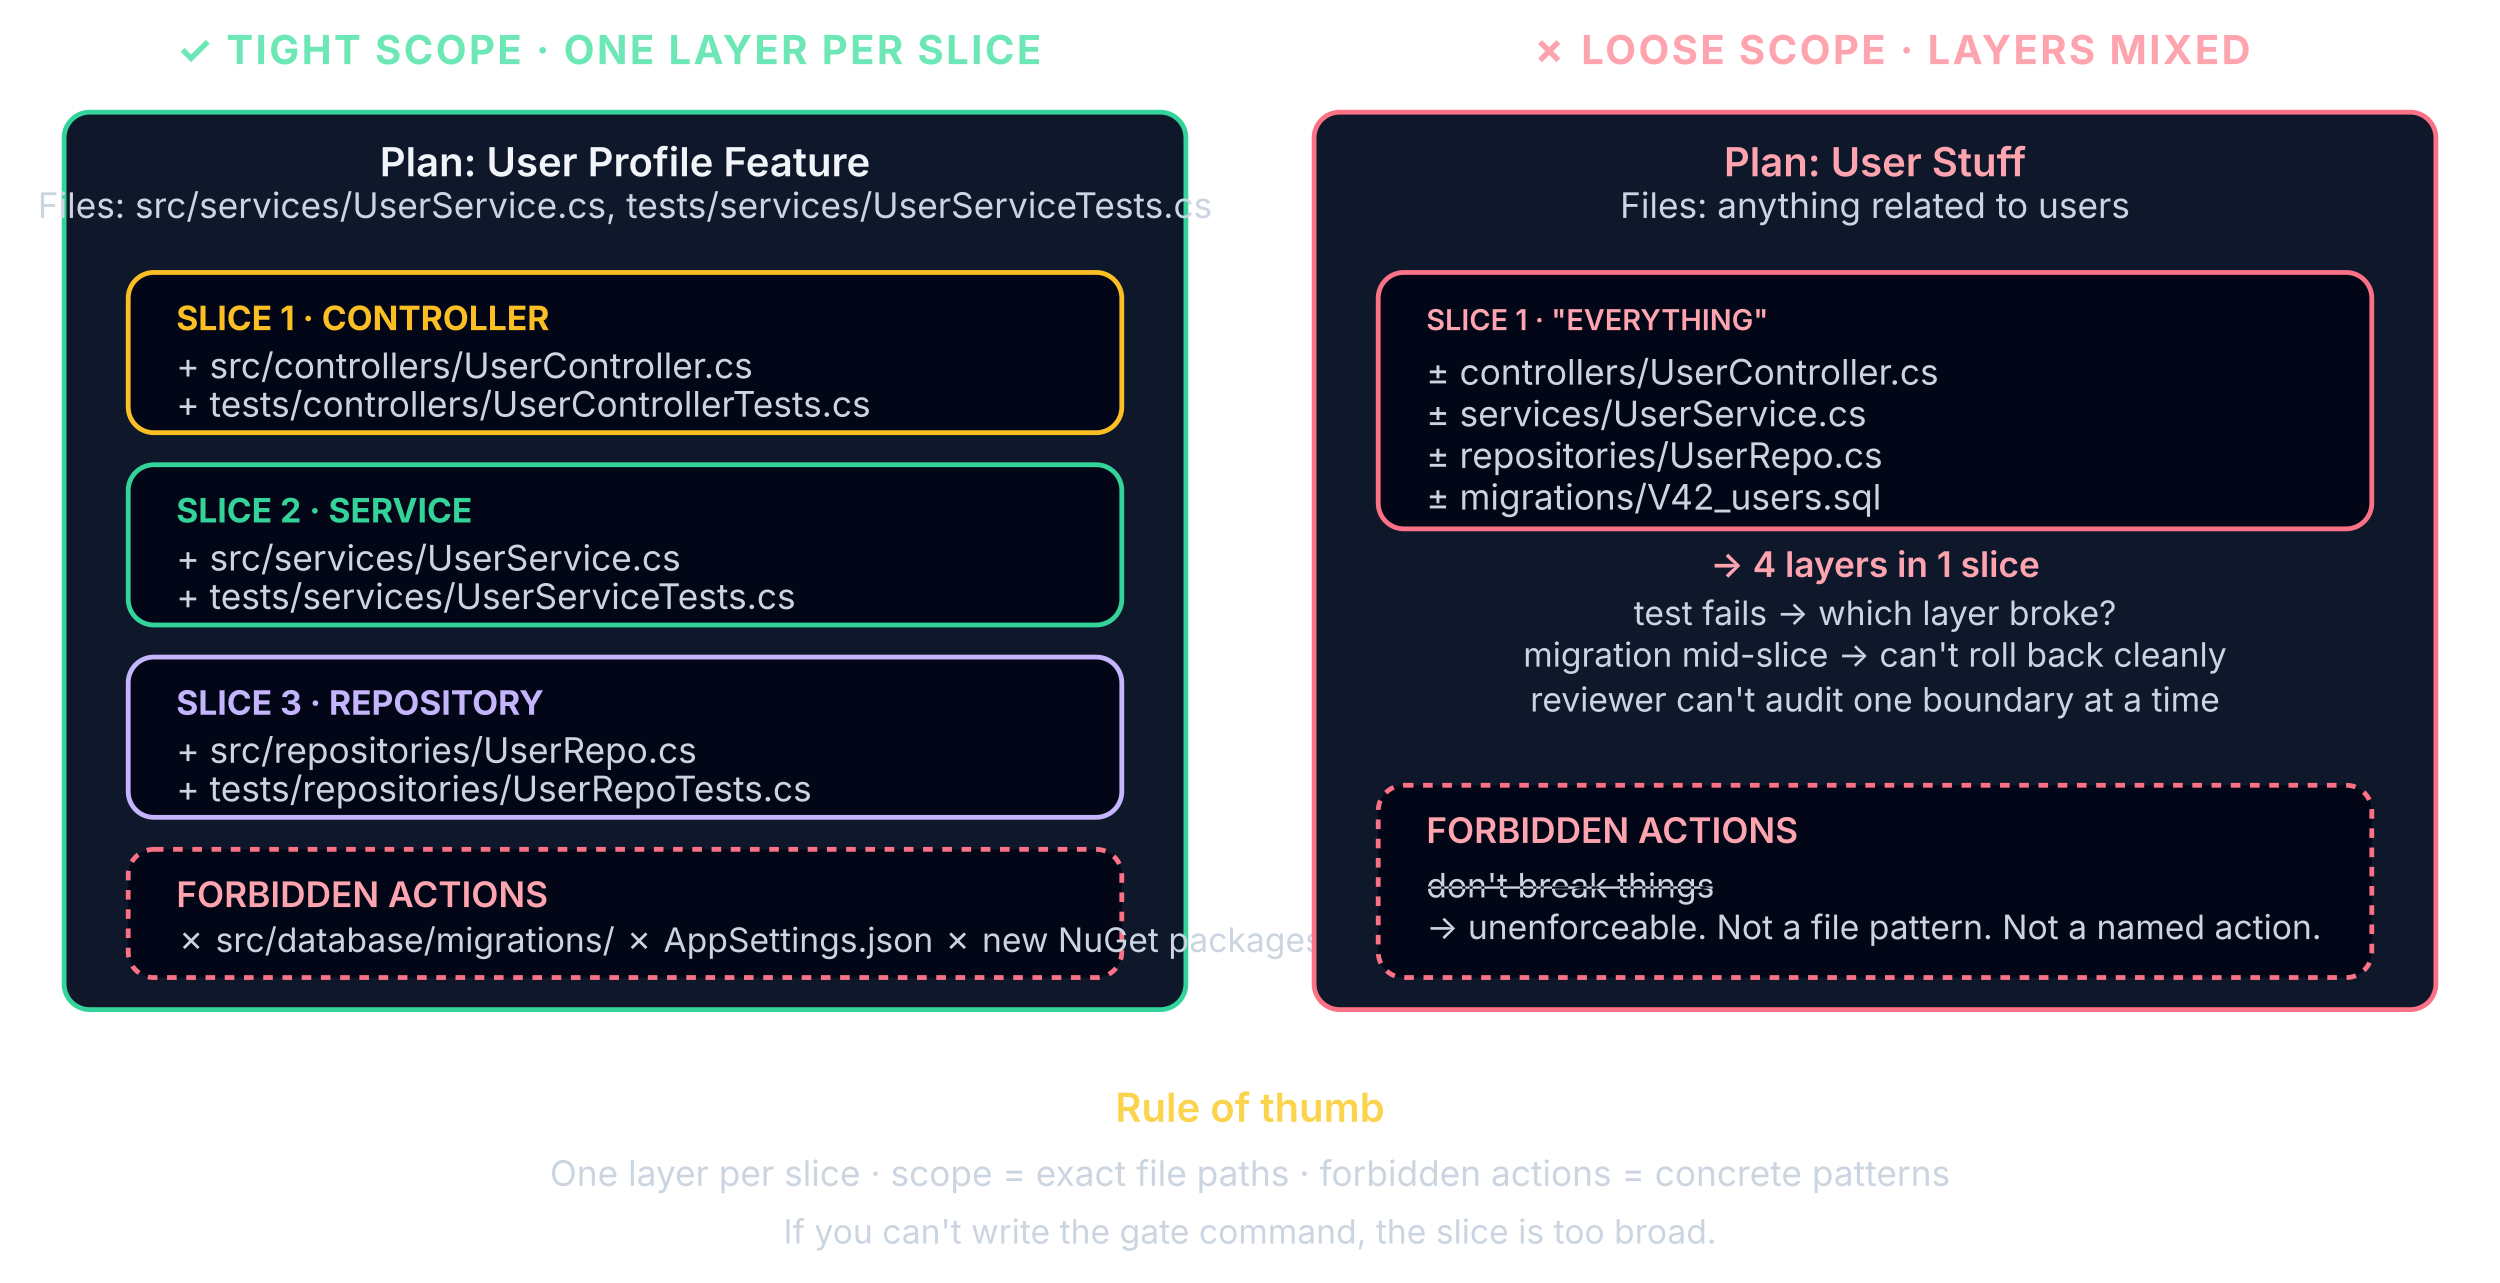
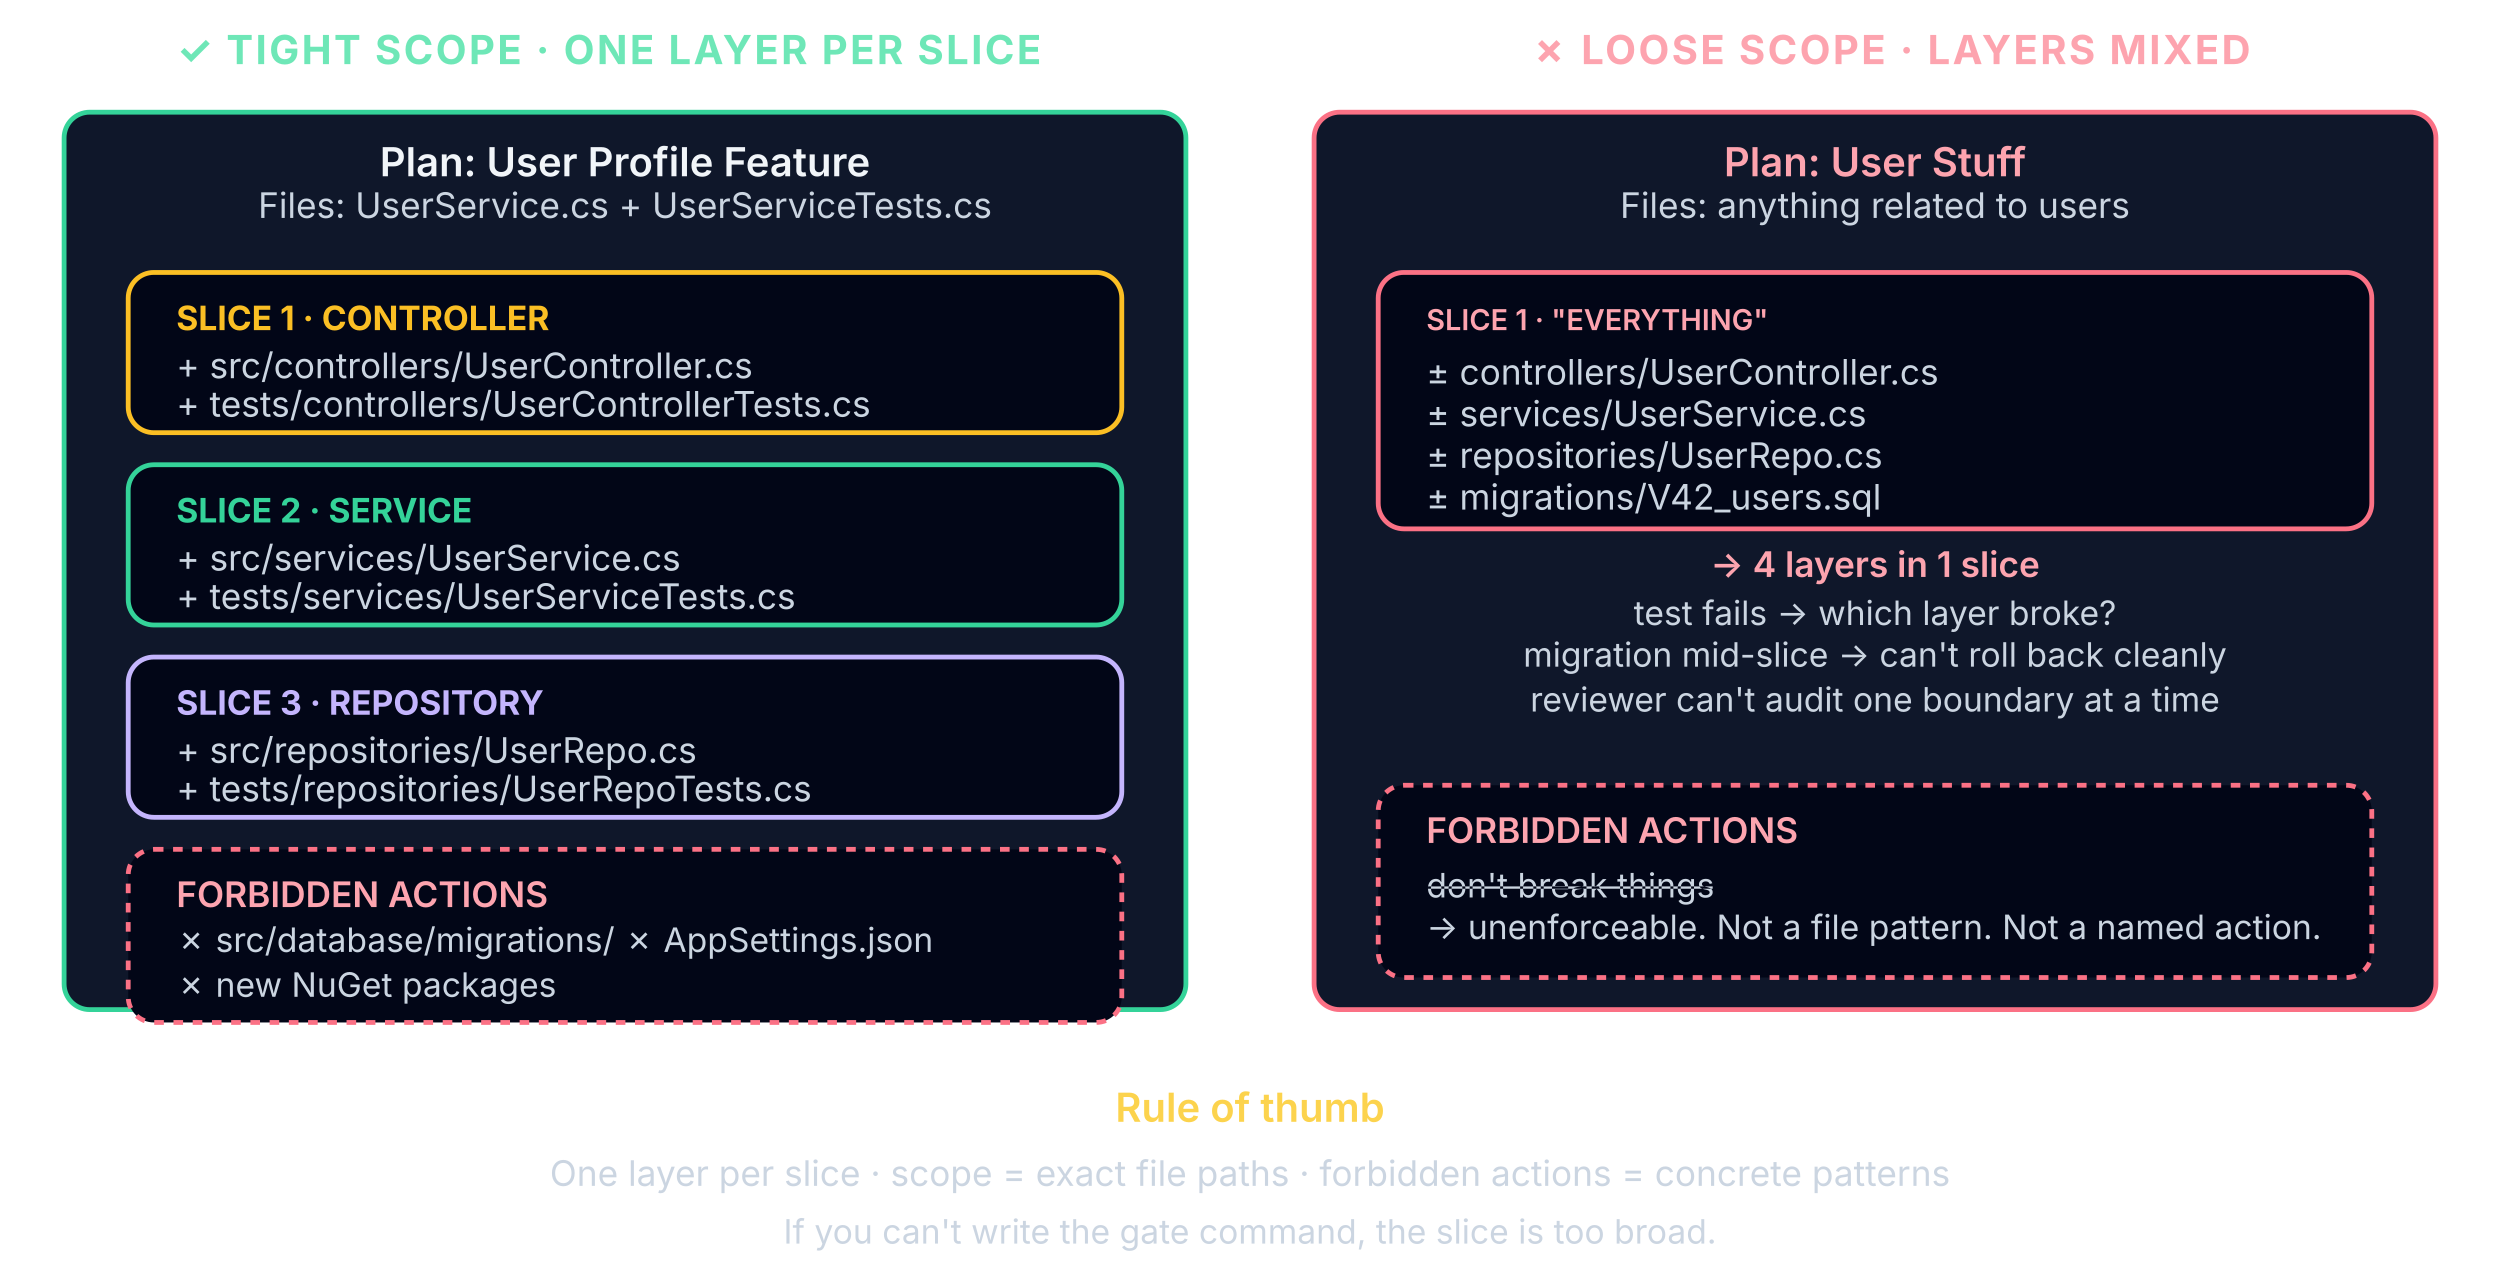
<svg xmlns="http://www.w3.org/2000/svg" viewBox="0 0 780 400" fill="none">
  <style>
    text { font-family: 'Inter', sans-serif; }
    .node { rx: 8; ry: 8; stroke-width: 1.5; }
    .arrow { stroke: #64748b; stroke-width: 1.5; fill: none; marker-end: url(#scah); }
    .label { font-size: 11.5px; fill: #cbd5e1; }
    .small { font-size: 11px; fill: #cbd5e1; }
    .tiny { font-size: 10.5px; fill: #cbd5e1; }
    .title { font-size: 12.5px; fill: #f1f5f9; font-weight: 600; }
    .panel { font-size: 12.5px; font-weight: 700; text-transform: uppercase; letter-spacing: 0.06em; }
    .ok { fill: #6ee7b7; }
    .bad { fill: #fda4af; }
    .warn { fill: #fcd34d; }
    .layer-c { fill: #fbbf24; font-size: 10.5px; font-weight: 700; }
    .layer-s { fill: #34d399; font-size: 10.5px; font-weight: 700; }
    .layer-r { fill: #c4b5fd; font-size: 10.5px; font-weight: 700; }
    .strike { text-decoration: line-through; }
  </style>
  <defs>
    <marker id="scah" markerWidth="8" markerHeight="6" refX="7" refY="3" orient="auto">
      <path d="M0,0 L8,3 L0,6" fill="#64748b" />
    </marker>
  </defs>
  <text x="190" y="20" class="panel ok" text-anchor="middle">✓ TIGHT SCOPE · ONE LAYER PER SLICE</text>
  <rect x="20" y="35" width="350" height="280" class="node" fill="#0f172a" stroke="#34d399" stroke-width="2" />
  <text x="195" y="55" class="title" text-anchor="middle">Plan: User Profile Feature</text>
-   <text x="195" y="68" class="small" text-anchor="middle">Files: src/services/UserService.cs, tests/services/UserServiceTests.cs</text>
+   <text x="195" y="68" class="small" text-anchor="middle">Files: UserService.cs + UserServiceTests.cs</text>
  <rect x="40" y="85" width="310" height="50" class="node" fill="#020617" stroke="#fbbf24" />
  <text x="55" y="103" class="layer-c">SLICE 1 · CONTROLLER</text>
  <text x="55" y="118" class="small">+ src/controllers/UserController.cs</text>
  <text x="55" y="130" class="small">+ tests/controllers/UserControllerTests.cs</text>
  <rect x="40" y="145" width="310" height="50" class="node" fill="#020617" stroke="#34d399" />
  <text x="55" y="163" class="layer-s">SLICE 2 · SERVICE</text>
  <text x="55" y="178" class="small">+ src/services/UserService.cs</text>
  <text x="55" y="190" class="small">+ tests/services/UserServiceTests.cs</text>
  <rect x="40" y="205" width="310" height="50" class="node" fill="#020617" stroke="#c4b5fd" />
  <text x="55" y="223" class="layer-r">SLICE 3 · REPOSITORY</text>
  <text x="55" y="238" class="small">+ src/repositories/UserRepo.cs</text>
  <text x="55" y="250" class="small">+ tests/repositories/UserRepoTests.cs</text>
-   <rect x="40" y="265" width="310" height="40" class="node" fill="#020617" stroke="#fb7185" stroke-dasharray="3 3" />
+   <rect x="40" y="265" width="310" height="54" class="node" fill="#020617" stroke="#fb7185" stroke-dasharray="3 3" />
  <text x="55" y="283" class="small bad" font-weight="600">FORBIDDEN ACTIONS</text>
-   <text x="55" y="297" class="tiny">✗ src/database/migrations/    ✗ AppSettings.json    ✗ new NuGet packages</text>
+   <text x="55" y="297" class="tiny">✗ src/database/migrations/    ✗ AppSettings.json</text>
+   <text x="55" y="311" class="tiny">✗ new NuGet packages</text>
  <text x="590" y="20" class="panel bad" text-anchor="middle">✗ LOOSE SCOPE · LAYERS MIXED</text>
  <rect x="410" y="35" width="350" height="280" class="node" fill="#0f172a" stroke="#fb7185" stroke-width="2" />
  <text x="585" y="55" class="title bad" text-anchor="middle">Plan: User Stuff</text>
  <text x="585" y="68" class="small" text-anchor="middle">Files: anything related to users</text>
  <rect x="430" y="85" width="310" height="80" class="node" fill="#020617" stroke="#fb7185" />
  <text x="445" y="103" class="bad" font-weight="600" font-size="9">SLICE 1 · "EVERYTHING"</text>
  <text x="445" y="120" class="small">± controllers/UserController.cs</text>
  <text x="445" y="133" class="small">± services/UserService.cs</text>
  <text x="445" y="146" class="small">± repositories/UserRepo.cs</text>
  <text x="445" y="159" class="small">± migrations/V42_users.sql</text>
  <text x="585" y="180" class="bad" font-size="11" font-weight="600" text-anchor="middle">→ 4 layers in 1 slice</text>
  <text x="585" y="195" class="tiny" text-anchor="middle">test fails → which layer broke?</text>
  <text x="585" y="208" class="tiny" text-anchor="middle">migration mid-slice → can't roll back cleanly</text>
  <text x="585" y="222" class="tiny" text-anchor="middle">reviewer can't audit one boundary at a time</text>
  <rect x="430" y="245" width="310" height="60" class="node" fill="#020617" stroke="#fb7185" stroke-dasharray="3 3" />
  <text x="445" y="263" class="small bad" font-weight="600">FORBIDDEN ACTIONS</text>
  <text x="445" y="280" class="tiny strike">don't break things</text>
  <text x="445" y="293" class="tiny">→ unenforceable. Not a file pattern. Not a named action.</text>
  <text x="390" y="350" class="title warn" text-anchor="middle">Rule of thumb</text>
  <text x="390" y="370" class="small" text-anchor="middle">One layer per slice · scope = exact file paths · forbidden actions = concrete patterns</text>
  <text x="390" y="388" class="tiny" text-anchor="middle">If you can't write the gate command, the slice is too broad.</text>
</svg>
